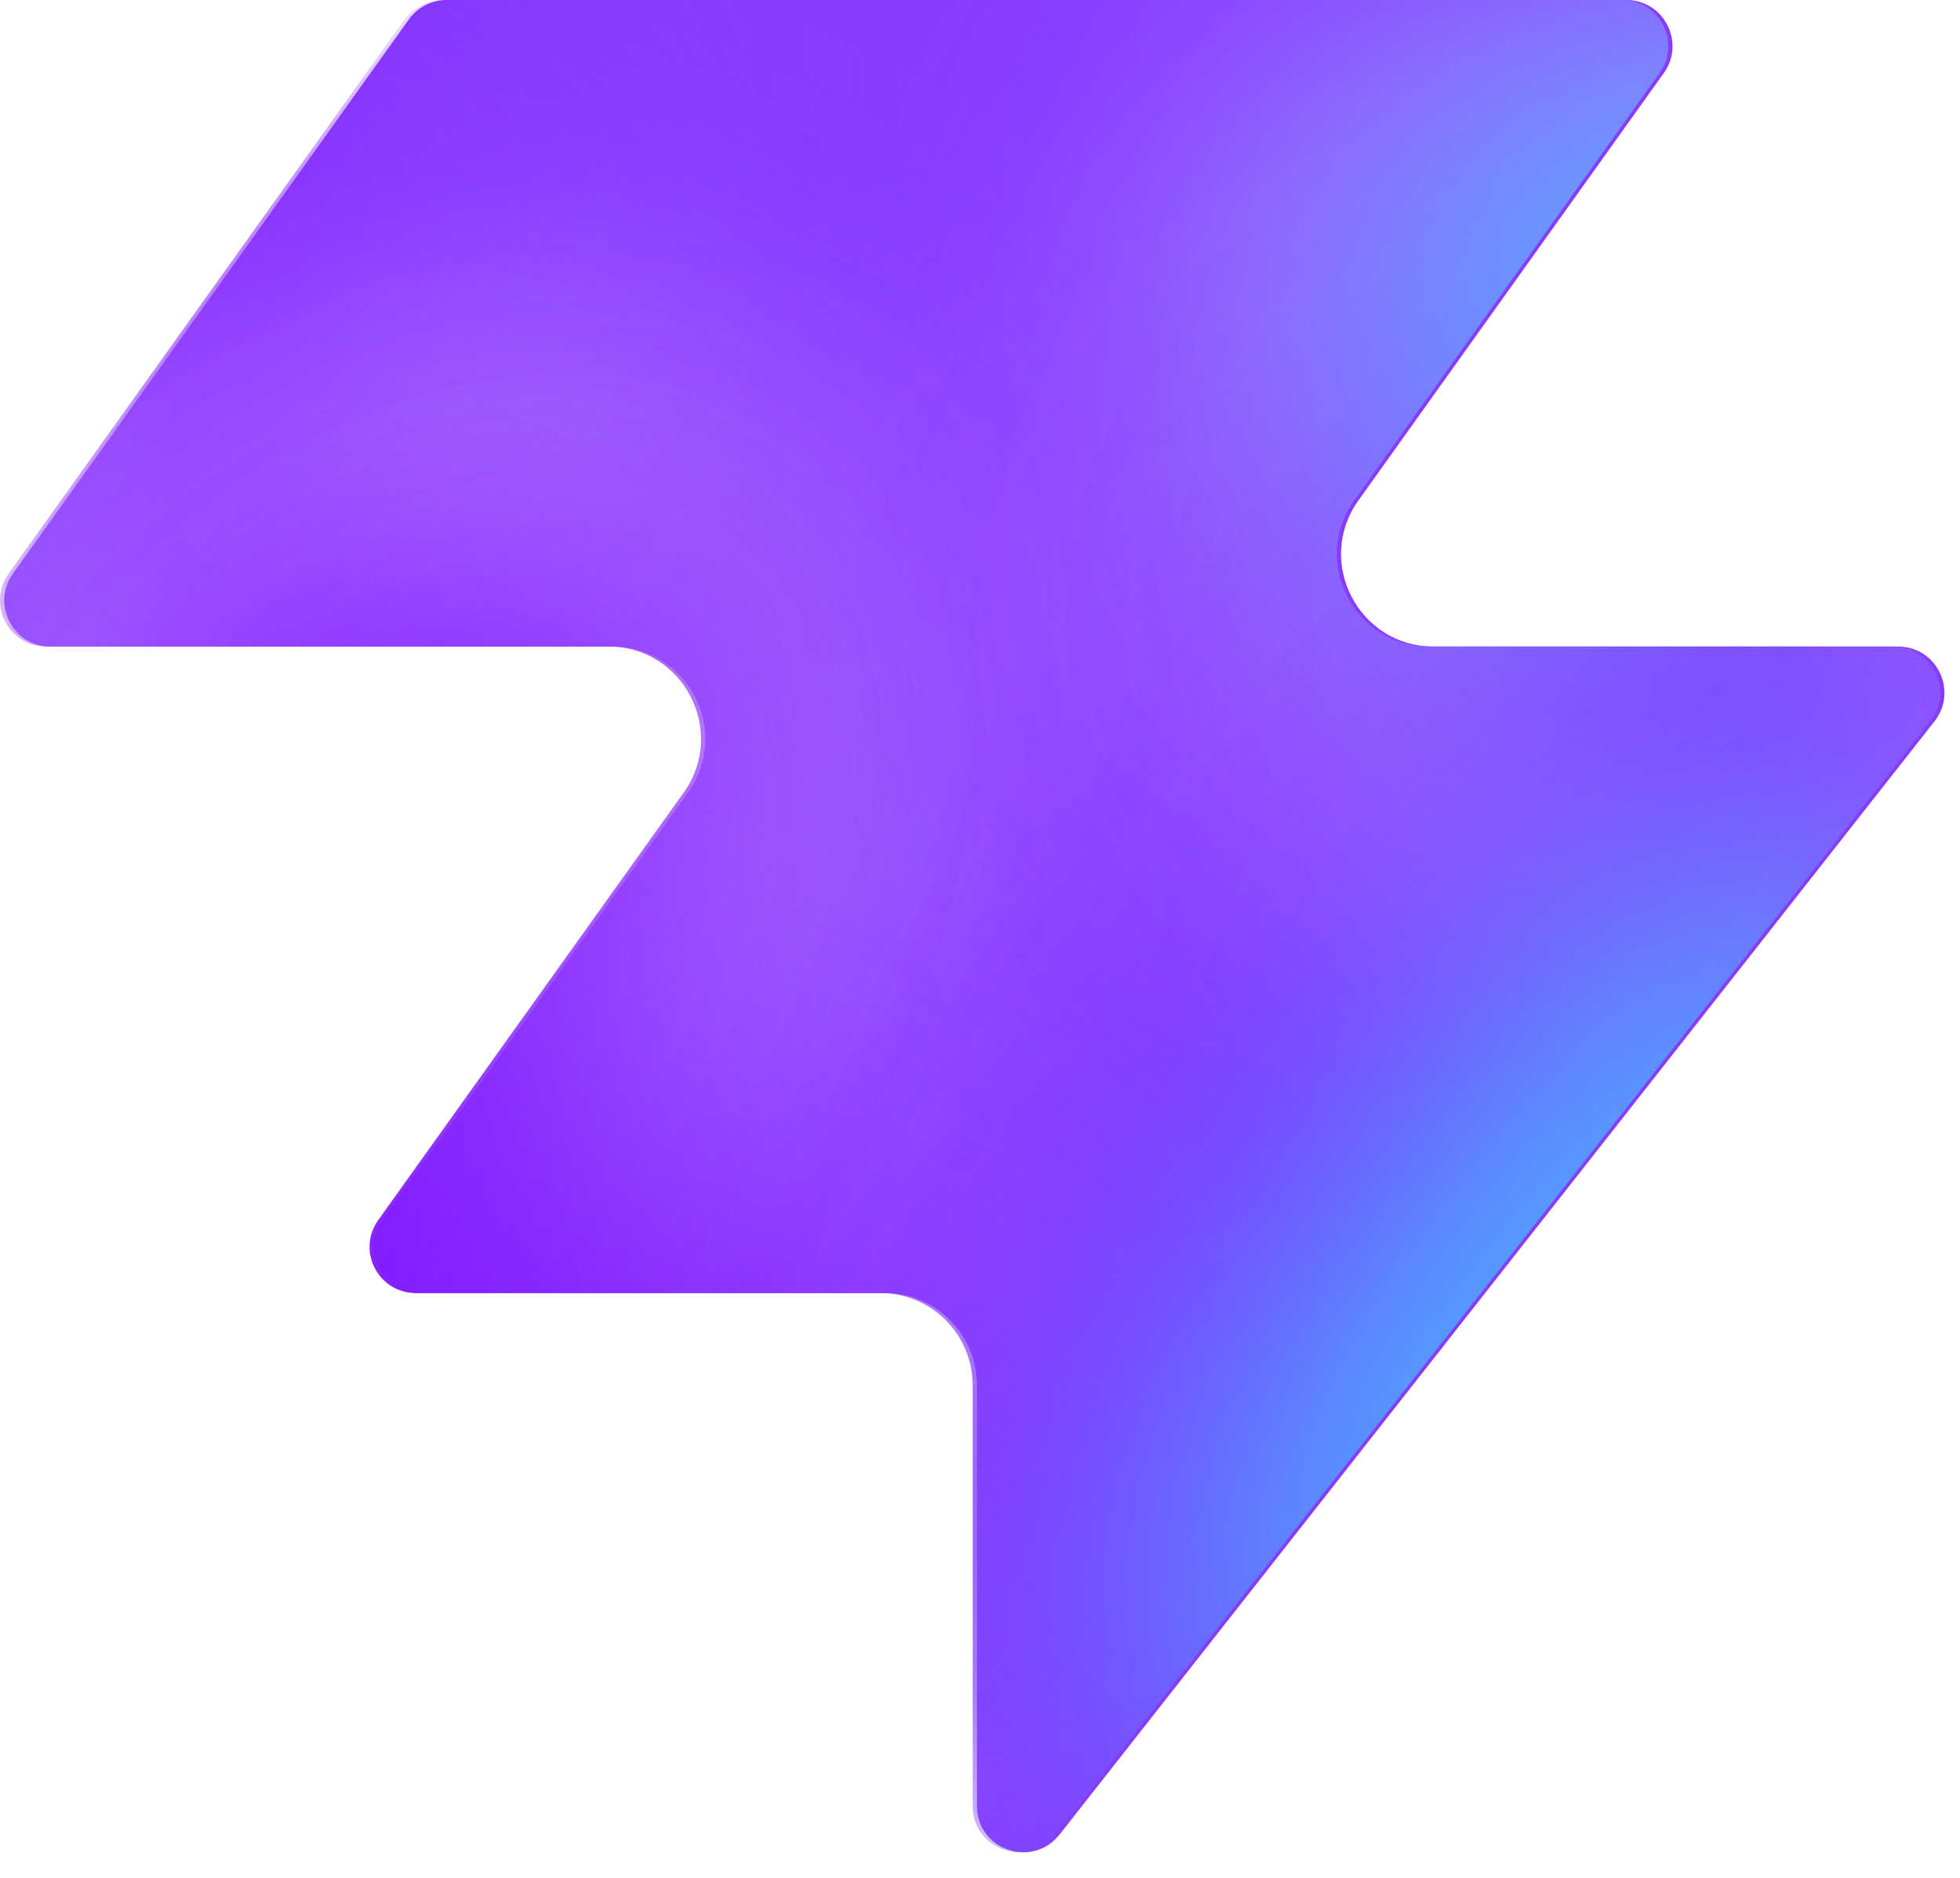
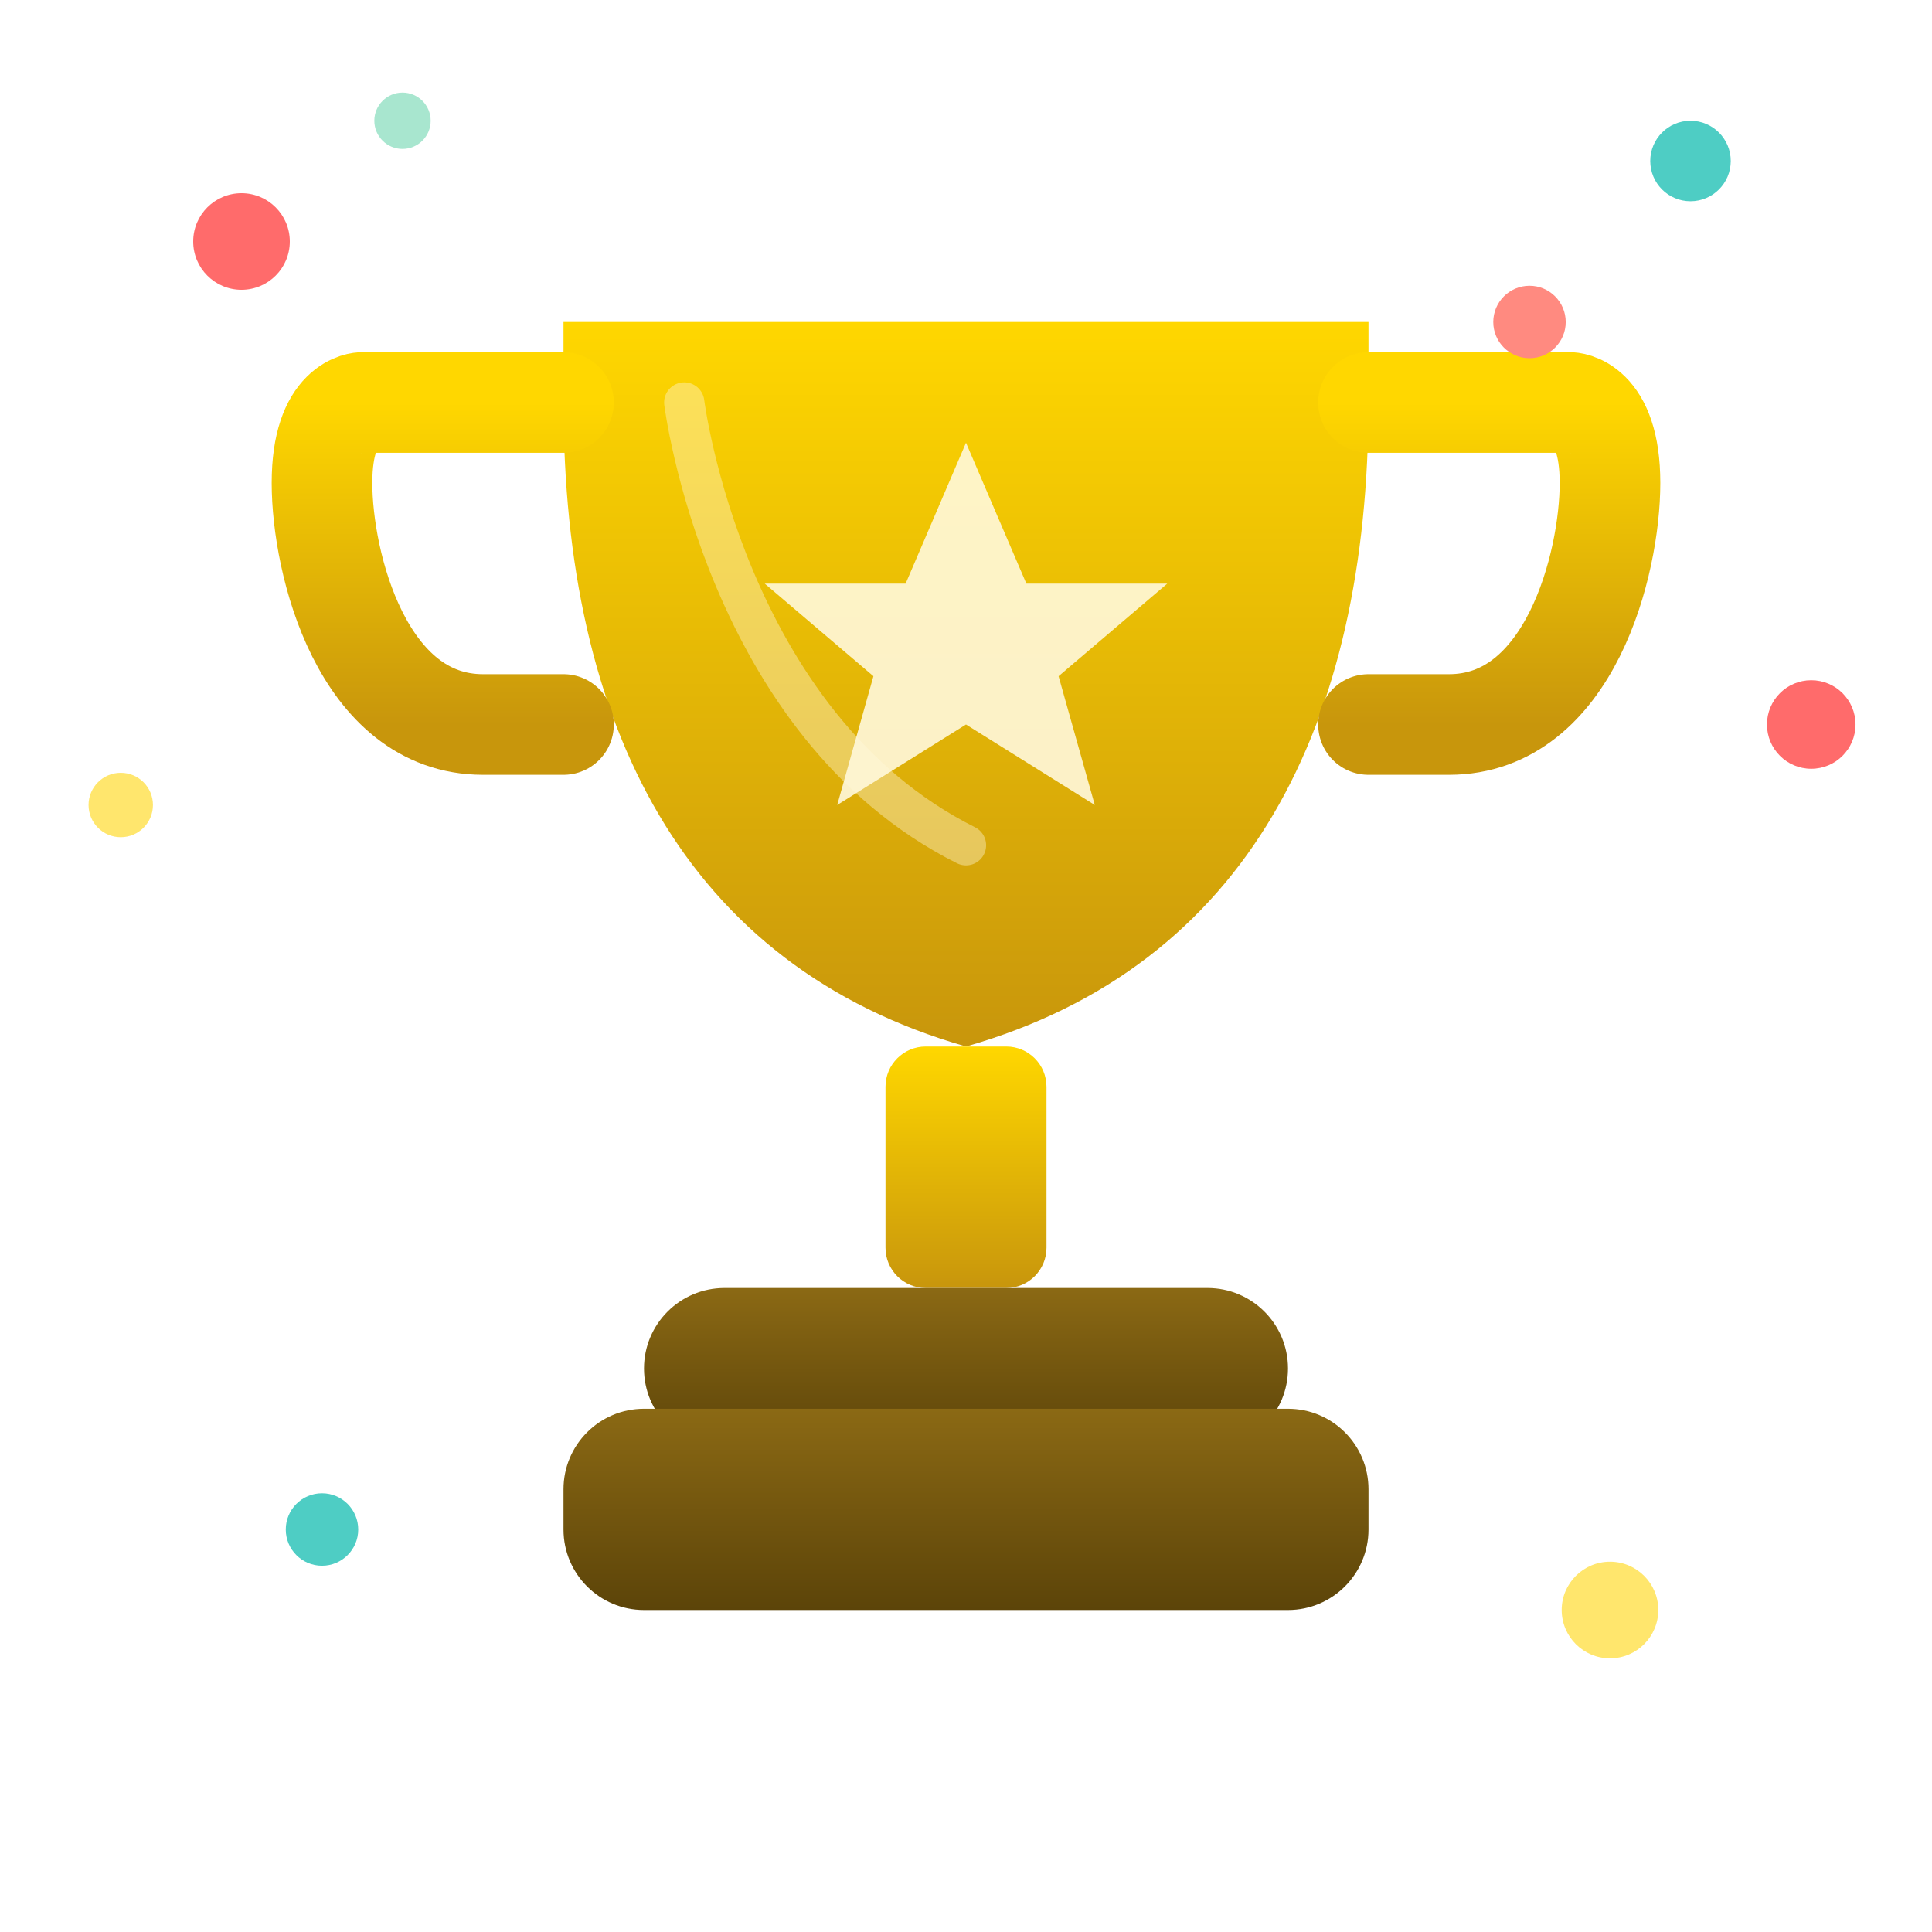
- <svg xmlns="http://www.w3.org/2000/svg" width="48" height="46" fill="none" viewBox="0 0 48 46">
-   <path fill="#863bff" d="M25.946 44.938c-.664.845-2.021.375-2.021-.698V33.937a2.26 2.26 0 0 0-2.262-2.262H10.287c-.92 0-1.456-1.04-.92-1.788l7.48-10.471c1.07-1.497 0-3.578-1.842-3.578H1.237c-.92 0-1.456-1.04-.92-1.788L10.013.474c.214-.297.556-.474.92-.474h28.894c.92 0 1.456 1.04.92 1.788l-7.48 10.471c-1.07 1.498 0 3.579 1.842 3.579h11.377c.943 0 1.473 1.088.89 1.83L25.947 44.94z" style="fill:#863bff;fill:color(display-p3 .525 .23 1);fill-opacity:1" />
-   <mask id="a" width="48" height="46" x="0" y="0" maskUnits="userSpaceOnUse" style="mask-type:alpha">
-     <path fill="#000" d="M25.842 44.938c-.664.844-2.021.375-2.021-.698V33.937a2.26 2.26 0 0 0-2.262-2.262H10.183c-.92 0-1.456-1.04-.92-1.788l7.48-10.471c1.07-1.498 0-3.579-1.842-3.579H1.133c-.92 0-1.456-1.04-.92-1.787L9.91.473c.214-.297.556-.474.92-.474h28.894c.92 0 1.456 1.04.92 1.788l-7.48 10.471c-1.07 1.498 0 3.578 1.842 3.578h11.377c.943 0 1.473 1.088.89 1.832L25.843 44.94z" style="fill:#000;fill-opacity:1" />
-   </mask>
-   <g mask="url(#a)">
-     <g filter="url(#b)">
-       <ellipse cx="5.508" cy="14.704" fill="#ede6ff" rx="5.508" ry="14.704" style="fill:#ede6ff;fill:color(display-p3 .927 .903 1);fill-opacity:1" transform="matrix(.00324 1 1 -.00324 -4.47 31.516)" />
-     </g>
-     <g filter="url(#c)">
-       <ellipse cx="10.399" cy="29.851" fill="#ede6ff" rx="10.399" ry="29.851" style="fill:#ede6ff;fill:color(display-p3 .927 .903 1);fill-opacity:1" transform="matrix(.00324 1 1 -.00324 -39.328 7.883)" />
-     </g>
-     <g filter="url(#d)">
-       <ellipse cx="5.508" cy="30.487" fill="#7e14ff" rx="5.508" ry="30.487" style="fill:#7e14ff;fill:color(display-p3 .492 .077 1);fill-opacity:1" transform="rotate(89.814 -25.913 -14.639)scale(1 -1)" />
-     </g>
-     <g filter="url(#e)">
-       <ellipse cx="5.508" cy="30.599" fill="#7e14ff" rx="5.508" ry="30.599" style="fill:#7e14ff;fill:color(display-p3 .492 .077 1);fill-opacity:1" transform="rotate(89.814 -32.644 -3.334)scale(1 -1)" />
-     </g>
-     <g filter="url(#f)">
-       <ellipse cx="5.508" cy="30.599" fill="#7e14ff" rx="5.508" ry="30.599" style="fill:#7e14ff;fill:color(display-p3 .492 .077 1);fill-opacity:1" transform="matrix(.00324 1 1 -.00324 -34.34 30.47)" />
-     </g>
-     <g filter="url(#g)">
-       <ellipse cx="14.072" cy="22.078" fill="#ede6ff" rx="14.072" ry="22.078" style="fill:#ede6ff;fill:color(display-p3 .927 .903 1);fill-opacity:1" transform="rotate(93.35 24.506 48.493)scale(-1 1)" />
-     </g>
-     <g filter="url(#h)">
-       <ellipse cx="3.47" cy="21.501" fill="#7e14ff" rx="3.47" ry="21.501" style="fill:#7e14ff;fill:color(display-p3 .492 .077 1);fill-opacity:1" transform="rotate(89.009 28.708 47.59)scale(-1 1)" />
-     </g>
-     <g filter="url(#i)">
-       <ellipse cx="3.47" cy="21.501" fill="#7e14ff" rx="3.47" ry="21.501" style="fill:#7e14ff;fill:color(display-p3 .492 .077 1);fill-opacity:1" transform="rotate(89.009 28.708 47.59)scale(-1 1)" />
-     </g>
-     <g filter="url(#j)">
-       <ellipse cx=".387" cy="8.972" fill="#7e14ff" rx="4.407" ry="29.108" style="fill:#7e14ff;fill:color(display-p3 .492 .077 1);fill-opacity:1" transform="rotate(39.51 .387 8.972)" />
-     </g>
-     <g filter="url(#k)">
-       <ellipse cx="47.523" cy="-6.092" fill="#7e14ff" rx="4.407" ry="29.108" style="fill:#7e14ff;fill:color(display-p3 .492 .077 1);fill-opacity:1" transform="rotate(37.892 47.523 -6.092)" />
-     </g>
-     <g filter="url(#l)">
-       <ellipse cx="41.412" cy="6.333" fill="#47bfff" rx="5.971" ry="9.665" style="fill:#47bfff;fill:color(display-p3 .28 .748 1);fill-opacity:1" transform="rotate(37.892 41.412 6.333)" />
-     </g>
-     <g filter="url(#m)">
-       <ellipse cx="-1.879" cy="38.332" fill="#7e14ff" rx="4.407" ry="29.108" style="fill:#7e14ff;fill:color(display-p3 .492 .077 1);fill-opacity:1" transform="rotate(37.892 -1.88 38.332)" />
-     </g>
-     <g filter="url(#n)">
-       <ellipse cx="-1.879" cy="38.332" fill="#7e14ff" rx="4.407" ry="29.108" style="fill:#7e14ff;fill:color(display-p3 .492 .077 1);fill-opacity:1" transform="rotate(37.892 -1.88 38.332)" />
-     </g>
-     <g filter="url(#o)">
-       <ellipse cx="35.651" cy="29.907" fill="#7e14ff" rx="4.407" ry="29.108" style="fill:#7e14ff;fill:color(display-p3 .492 .077 1);fill-opacity:1" transform="rotate(37.892 35.651 29.907)" />
-     </g>
-     <g filter="url(#p)">
-       <ellipse cx="38.418" cy="32.4" fill="#47bfff" rx="5.971" ry="15.297" style="fill:#47bfff;fill:color(display-p3 .28 .748 1);fill-opacity:1" transform="rotate(37.892 38.418 32.4)" />
-     </g>
-   </g>
+ <svg xmlns="http://www.w3.org/2000/svg" width="48" height="48" viewBox="0 0 48 48" fill="none">
  <defs>
-     <filter id="b" width="60.045" height="41.654" x="-19.77" y="16.149" color-interpolation-filters="sRGB" filterUnits="userSpaceOnUse">
-       <feFlood flood-opacity="0" result="BackgroundImageFix" />
-       <feBlend in="SourceGraphic" in2="BackgroundImageFix" result="shape" />
-       <feGaussianBlur result="effect1_foregroundBlur_2002_17158" stdDeviation="7.659" />
-     </filter>
-     <filter id="c" width="90.34" height="51.437" x="-54.613" y="-7.533" color-interpolation-filters="sRGB" filterUnits="userSpaceOnUse">
-       <feFlood flood-opacity="0" result="BackgroundImageFix" />
-       <feBlend in="SourceGraphic" in2="BackgroundImageFix" result="shape" />
-       <feGaussianBlur result="effect1_foregroundBlur_2002_17158" stdDeviation="7.659" />
-     </filter>
-     <filter id="d" width="79.355" height="29.4" x="-49.64" y="2.03" color-interpolation-filters="sRGB" filterUnits="userSpaceOnUse">
-       <feFlood flood-opacity="0" result="BackgroundImageFix" />
-       <feBlend in="SourceGraphic" in2="BackgroundImageFix" result="shape" />
-       <feGaussianBlur result="effect1_foregroundBlur_2002_17158" stdDeviation="4.596" />
-     </filter>
-     <filter id="e" width="79.579" height="29.4" x="-45.045" y="20.029" color-interpolation-filters="sRGB" filterUnits="userSpaceOnUse">
-       <feFlood flood-opacity="0" result="BackgroundImageFix" />
-       <feBlend in="SourceGraphic" in2="BackgroundImageFix" result="shape" />
-       <feGaussianBlur result="effect1_foregroundBlur_2002_17158" stdDeviation="4.596" />
-     </filter>
-     <filter id="f" width="79.579" height="29.4" x="-43.513" y="21.178" color-interpolation-filters="sRGB" filterUnits="userSpaceOnUse">
-       <feFlood flood-opacity="0" result="BackgroundImageFix" />
-       <feBlend in="SourceGraphic" in2="BackgroundImageFix" result="shape" />
-       <feGaussianBlur result="effect1_foregroundBlur_2002_17158" stdDeviation="4.596" />
-     </filter>
-     <filter id="g" width="74.749" height="58.852" x="15.756" y="-17.901" color-interpolation-filters="sRGB" filterUnits="userSpaceOnUse">
-       <feFlood flood-opacity="0" result="BackgroundImageFix" />
-       <feBlend in="SourceGraphic" in2="BackgroundImageFix" result="shape" />
-       <feGaussianBlur result="effect1_foregroundBlur_2002_17158" stdDeviation="7.659" />
-     </filter>
-     <filter id="h" width="61.377" height="25.362" x="23.548" y="2.284" color-interpolation-filters="sRGB" filterUnits="userSpaceOnUse">
-       <feFlood flood-opacity="0" result="BackgroundImageFix" />
-       <feBlend in="SourceGraphic" in2="BackgroundImageFix" result="shape" />
-       <feGaussianBlur result="effect1_foregroundBlur_2002_17158" stdDeviation="4.596" />
-     </filter>
-     <filter id="i" width="61.377" height="25.362" x="23.548" y="2.284" color-interpolation-filters="sRGB" filterUnits="userSpaceOnUse">
-       <feFlood flood-opacity="0" result="BackgroundImageFix" />
-       <feBlend in="SourceGraphic" in2="BackgroundImageFix" result="shape" />
-       <feGaussianBlur result="effect1_foregroundBlur_2002_17158" stdDeviation="4.596" />
-     </filter>
-     <filter id="j" width="56.045" height="63.649" x="-27.636" y="-22.853" color-interpolation-filters="sRGB" filterUnits="userSpaceOnUse">
-       <feFlood flood-opacity="0" result="BackgroundImageFix" />
-       <feBlend in="SourceGraphic" in2="BackgroundImageFix" result="shape" />
-       <feGaussianBlur result="effect1_foregroundBlur_2002_17158" stdDeviation="4.596" />
-     </filter>
-     <filter id="k" width="54.814" height="64.646" x="20.116" y="-38.415" color-interpolation-filters="sRGB" filterUnits="userSpaceOnUse">
-       <feFlood flood-opacity="0" result="BackgroundImageFix" />
-       <feBlend in="SourceGraphic" in2="BackgroundImageFix" result="shape" />
-       <feGaussianBlur result="effect1_foregroundBlur_2002_17158" stdDeviation="4.596" />
-     </filter>
-     <filter id="l" width="33.541" height="35.313" x="24.641" y="-11.323" color-interpolation-filters="sRGB" filterUnits="userSpaceOnUse">
-       <feFlood flood-opacity="0" result="BackgroundImageFix" />
-       <feBlend in="SourceGraphic" in2="BackgroundImageFix" result="shape" />
-       <feGaussianBlur result="effect1_foregroundBlur_2002_17158" stdDeviation="4.596" />
-     </filter>
-     <filter id="m" width="54.814" height="64.646" x="-29.286" y="6.009" color-interpolation-filters="sRGB" filterUnits="userSpaceOnUse">
-       <feFlood flood-opacity="0" result="BackgroundImageFix" />
-       <feBlend in="SourceGraphic" in2="BackgroundImageFix" result="shape" />
-       <feGaussianBlur result="effect1_foregroundBlur_2002_17158" stdDeviation="4.596" />
-     </filter>
-     <filter id="n" width="54.814" height="64.646" x="-29.286" y="6.009" color-interpolation-filters="sRGB" filterUnits="userSpaceOnUse">
-       <feFlood flood-opacity="0" result="BackgroundImageFix" />
-       <feBlend in="SourceGraphic" in2="BackgroundImageFix" result="shape" />
-       <feGaussianBlur result="effect1_foregroundBlur_2002_17158" stdDeviation="4.596" />
-     </filter>
-     <filter id="o" width="54.814" height="64.646" x="8.244" y="-2.416" color-interpolation-filters="sRGB" filterUnits="userSpaceOnUse">
-       <feFlood flood-opacity="0" result="BackgroundImageFix" />
-       <feBlend in="SourceGraphic" in2="BackgroundImageFix" result="shape" />
-       <feGaussianBlur result="effect1_foregroundBlur_2002_17158" stdDeviation="4.596" />
-     </filter>
-     <filter id="p" width="39.409" height="43.623" x="18.713" y="10.588" color-interpolation-filters="sRGB" filterUnits="userSpaceOnUse">
-       <feFlood flood-opacity="0" result="BackgroundImageFix" />
-       <feBlend in="SourceGraphic" in2="BackgroundImageFix" result="shape" />
-       <feGaussianBlur result="effect1_foregroundBlur_2002_17158" stdDeviation="4.596" />
-     </filter>
+     <linearGradient id="trophy" x1="50%" y1="0%" x2="50%" y2="100%">
+       <stop offset="0%" stop-color="#FFD700" />
+       <stop offset="100%" stop-color="#C8960C" />
+     </linearGradient>
+     <linearGradient id="base" x1="50%" y1="0%" x2="50%" y2="100%">
+       <stop offset="0%" stop-color="#8B6914" />
+       <stop offset="100%" stop-color="#5C4409" />
+     </linearGradient>
  </defs>
+   <path d="M14 8h20v2c0 8-3 14-10 16-7-2-10-8-10-16V8z" fill="url(#trophy)" />
+   <path d="M14 10H9c0 0-1 0-1 2s1 6 4 6h2" fill="none" stroke="url(#trophy)" stroke-width="2.5" stroke-linecap="round" />
+   <path d="M34 10h5c0 0 1 0 1 2s-1 6-4 6h-2" fill="none" stroke="url(#trophy)" stroke-width="2.5" stroke-linecap="round" />
+   <rect x="22" y="26" width="4" height="6" rx="1" fill="url(#trophy)" />
+   <rect x="16" y="32" width="16" height="4" rx="2" fill="url(#base)" />
+   <rect x="14" y="35" width="20" height="5" rx="2" fill="url(#base)" />
+   <polygon points="24,11 25.5,14.5 29,14.5 26.3,16.8 27.2,20 24,18 20.8,20 21.7,16.8 19,14.5 22.5,14.5" fill="#FFF8DC" opacity="0.9" />
+   <path d="M17 10c0 0 1 8 7 11" fill="none" stroke="#FFF8DC" stroke-width="1" stroke-linecap="round" opacity="0.4" />
+   <circle cx="6" cy="6" r="1.2" fill="#FF6B6B" />
+   <circle cx="42" cy="4" r="1" fill="#4ECDC4" />
+   <circle cx="3" cy="20" r="0.8" fill="#FFE66D" />
+   <circle cx="45" cy="18" r="1.1" fill="#FF6B6B" />
+   <circle cx="8" cy="38" r="0.9" fill="#4ECDC4" />
+   <circle cx="40" cy="40" r="1.2" fill="#FFE66D" />
+   <circle cx="10" cy="3" r="0.7" fill="#A8E6CF" />
+   <circle cx="38" cy="8" r="0.9" fill="#FF8A80" />
</svg>
